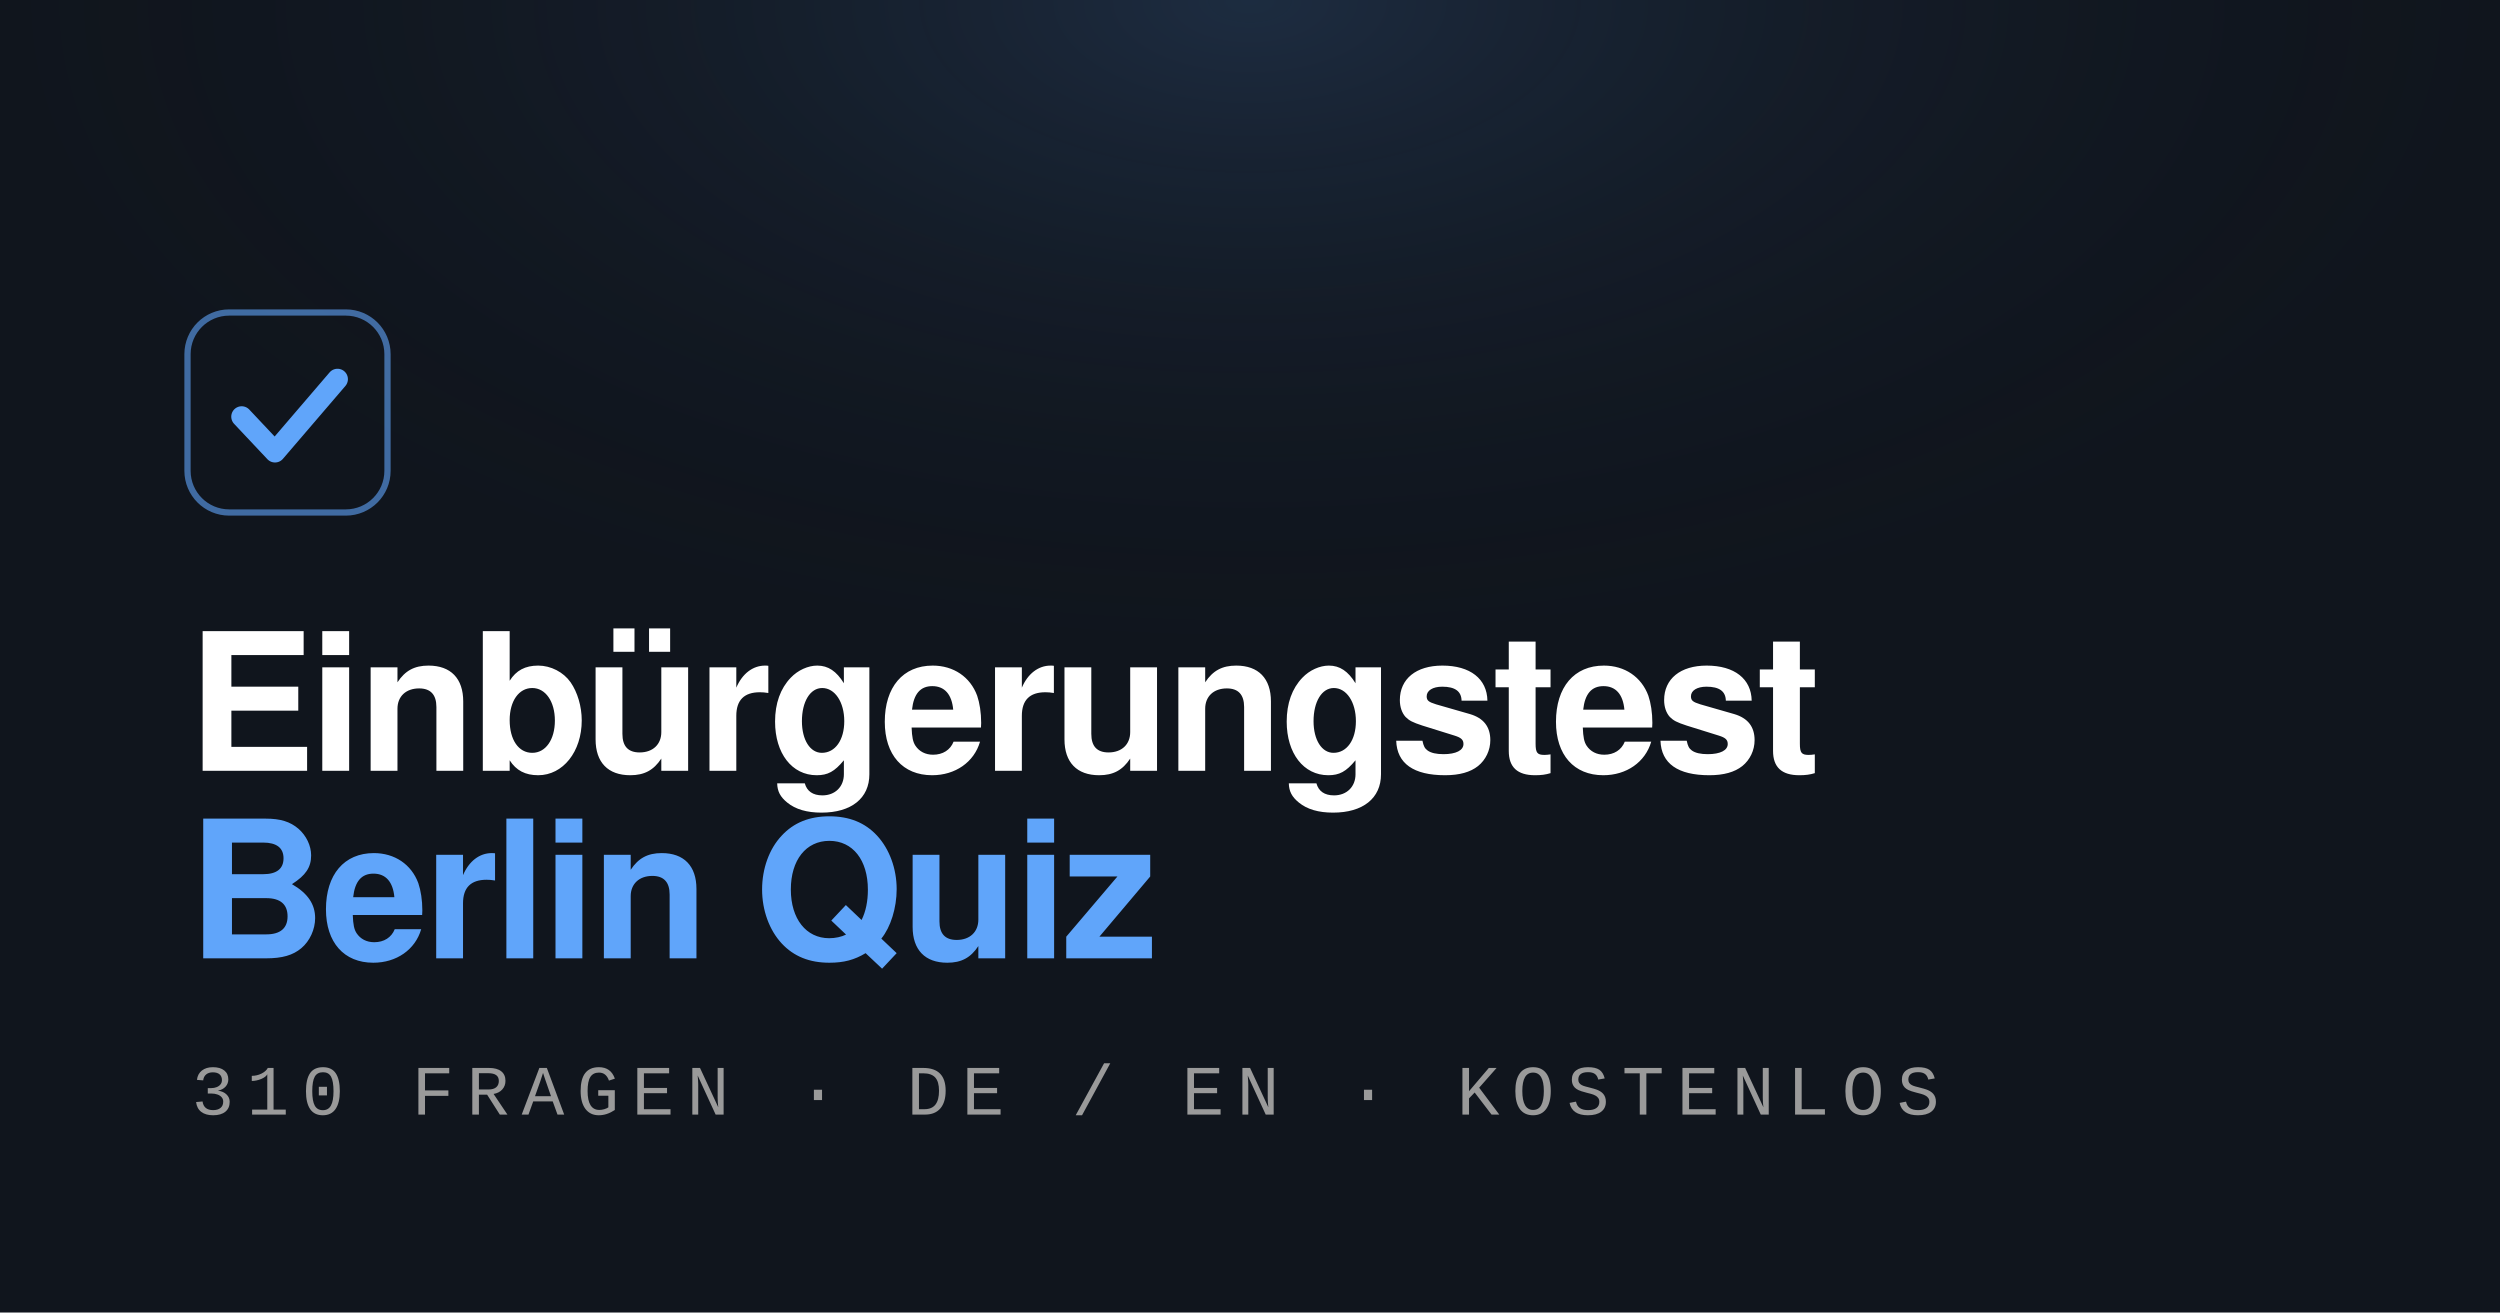
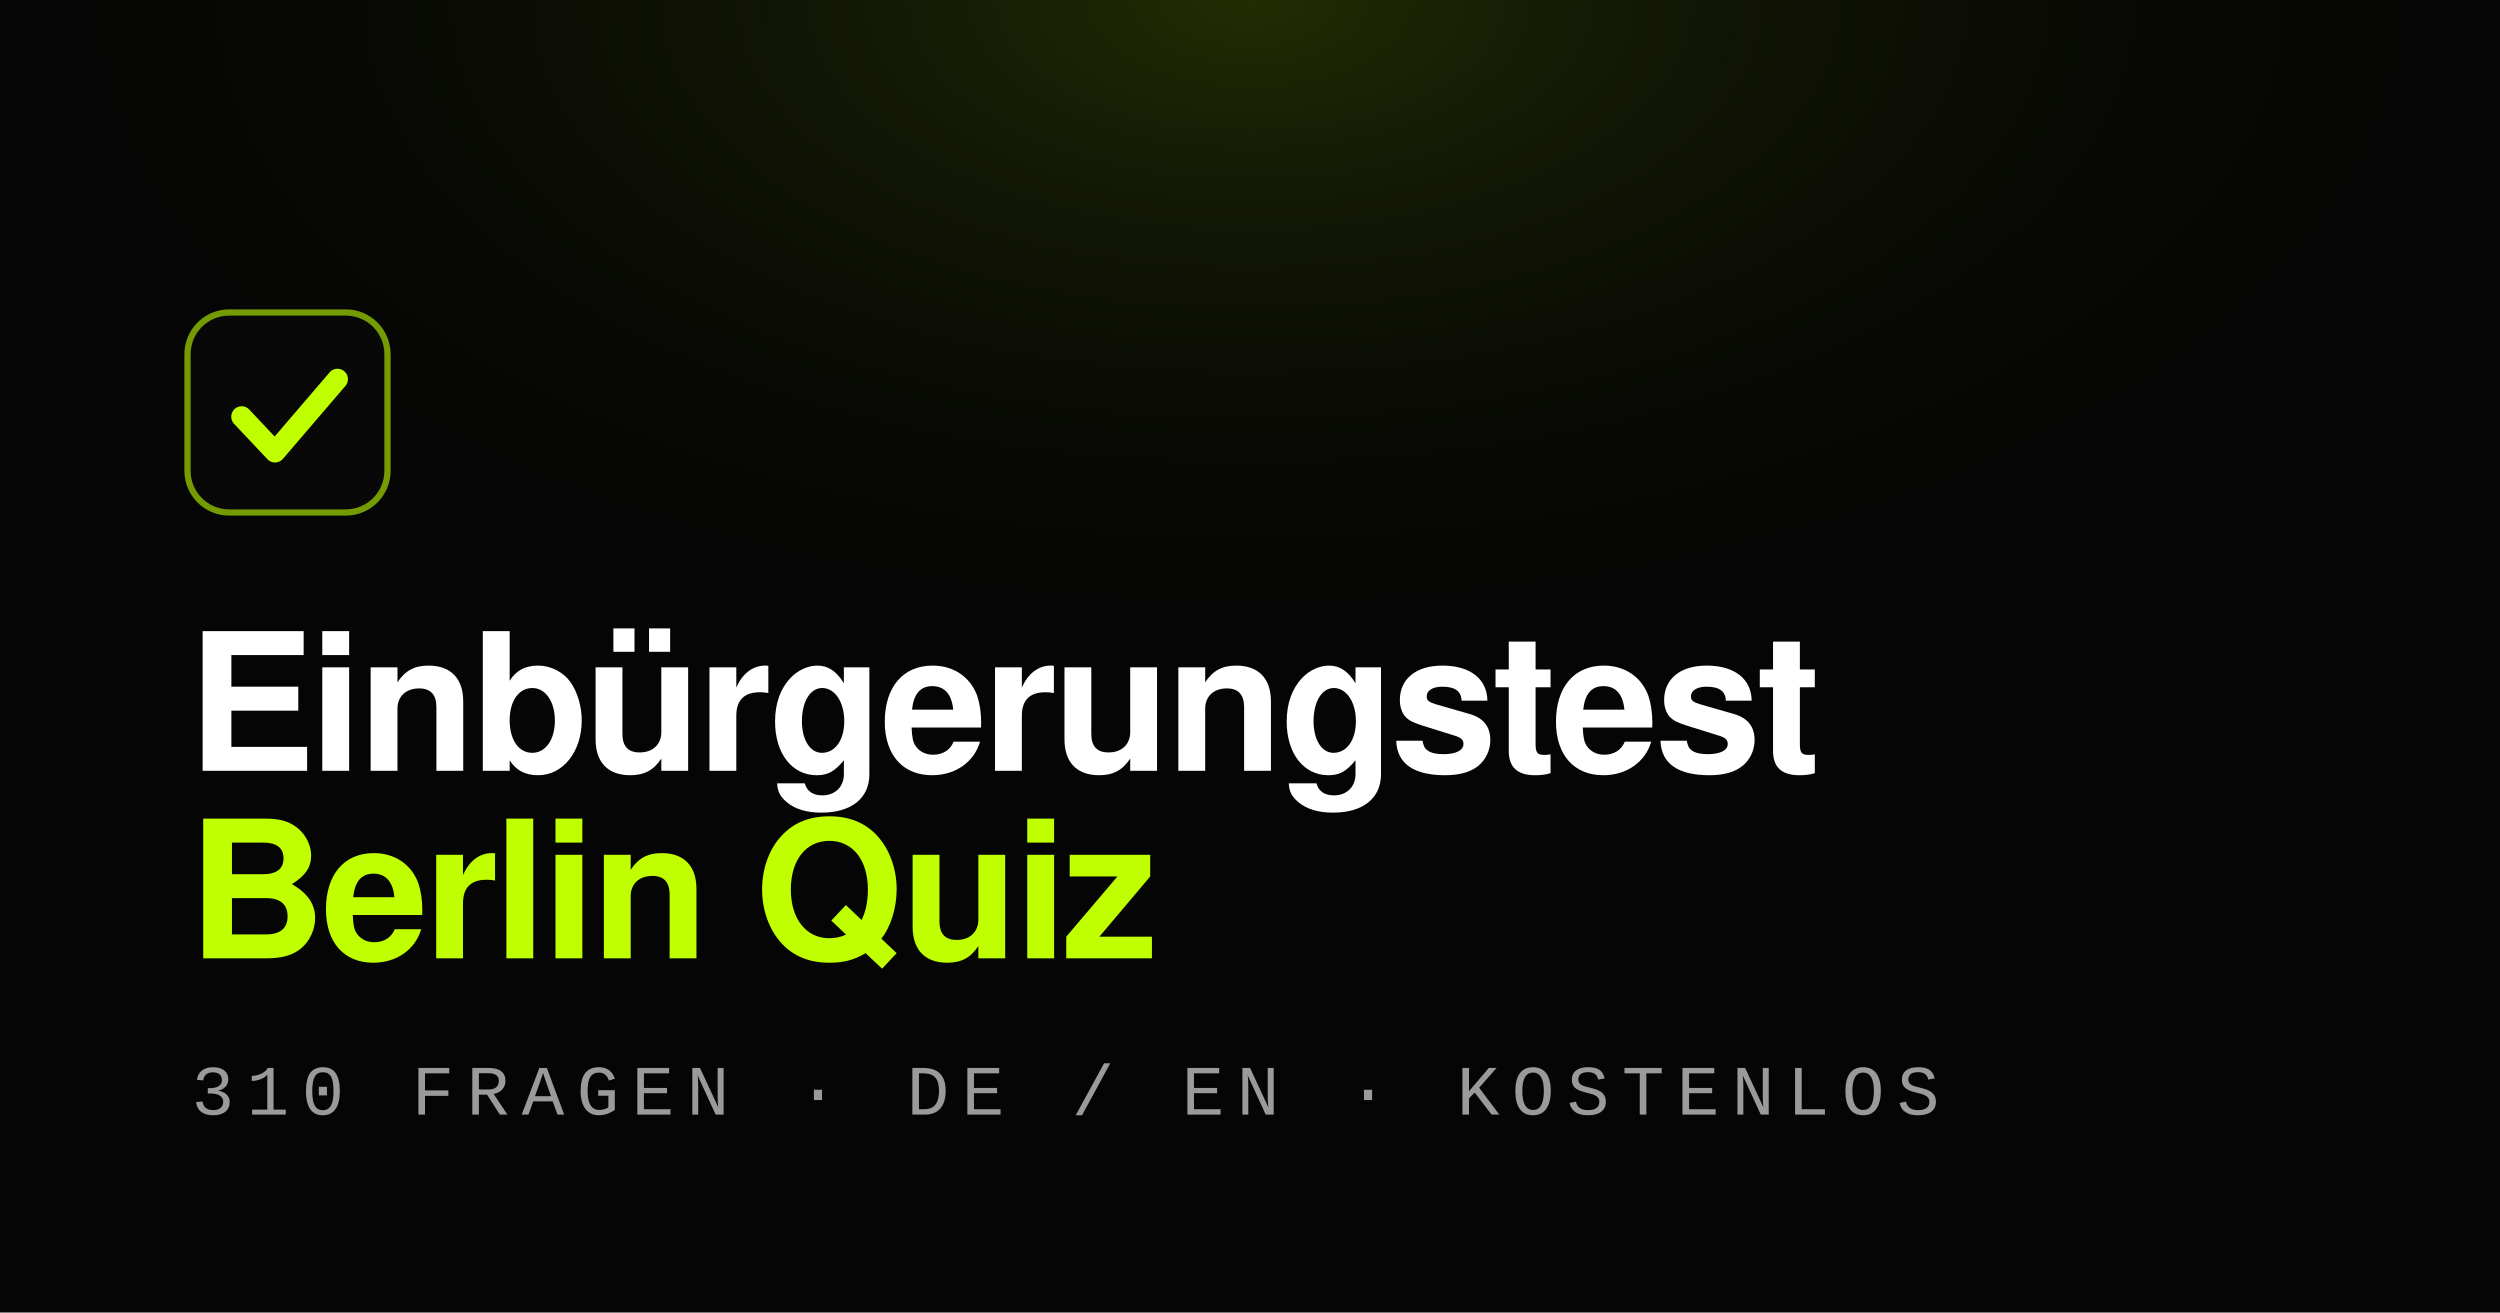
<svg xmlns="http://www.w3.org/2000/svg" viewBox="0 0 1200 630">
-   <rect width="1200" height="630" fill="#10151D" />
+   <rect width="1200" height="630" fill="#050505" />
  <defs>
    <radialGradient id="glow" cx="50%" cy="0%" r="80%">
-       <stop offset="0%" stop-color="#60A5FA" stop-opacity="0.16" />
-       <stop offset="65%" stop-color="#10151D" stop-opacity="0" />
+       <stop offset="0%" stop-color="#BFFF00" stop-opacity="0.16" />
+       <stop offset="65%" stop-color="#050505" stop-opacity="0" />
    </radialGradient>
  </defs>
  <rect width="1200" height="630" fill="url(#glow)" />
  <g transform="translate(90,150)">
-     <rect x="0" y="0" width="96" height="96" rx="20" fill="#10151D" stroke="#60A5FA" stroke-width="3" opacity="0.6" />
-     <path d="M26 50 L42 67 L72 32" fill="none" stroke="#60A5FA" stroke-width="10" stroke-linecap="round" stroke-linejoin="round" />
+     <rect x="0" y="0" width="96" height="96" rx="20" fill="#0a0a0a" stroke="#BFFF00" stroke-width="3" opacity="0.6" />
+     <path d="M26 50 L42 67 L72 32" fill="none" stroke="#BFFF00" stroke-width="10" stroke-linecap="round" stroke-linejoin="round" />
  </g>
  <text x="90" y="370" font-family="'Segoe UI',Helvetica,Arial,sans-serif" font-size="92" font-weight="800" fill="#ffffff" letter-spacing="-2">Einbürgerungstest</text>
-   <text x="90" y="460" font-family="'Segoe UI',Helvetica,Arial,sans-serif" font-size="92" font-weight="800" fill="#60A5FA" letter-spacing="-2">Berlin Quiz</text>
+   <text x="90" y="460" font-family="'Segoe UI',Helvetica,Arial,sans-serif" font-size="92" font-weight="800" fill="#BFFF00" letter-spacing="-2">Berlin Quiz</text>
  <text x="92" y="535" font-family="'Courier New',monospace" font-size="34" fill="#9a9a9a" letter-spacing="6">310 FRAGEN · DE / EN · KOSTENLOS</text>
</svg>
